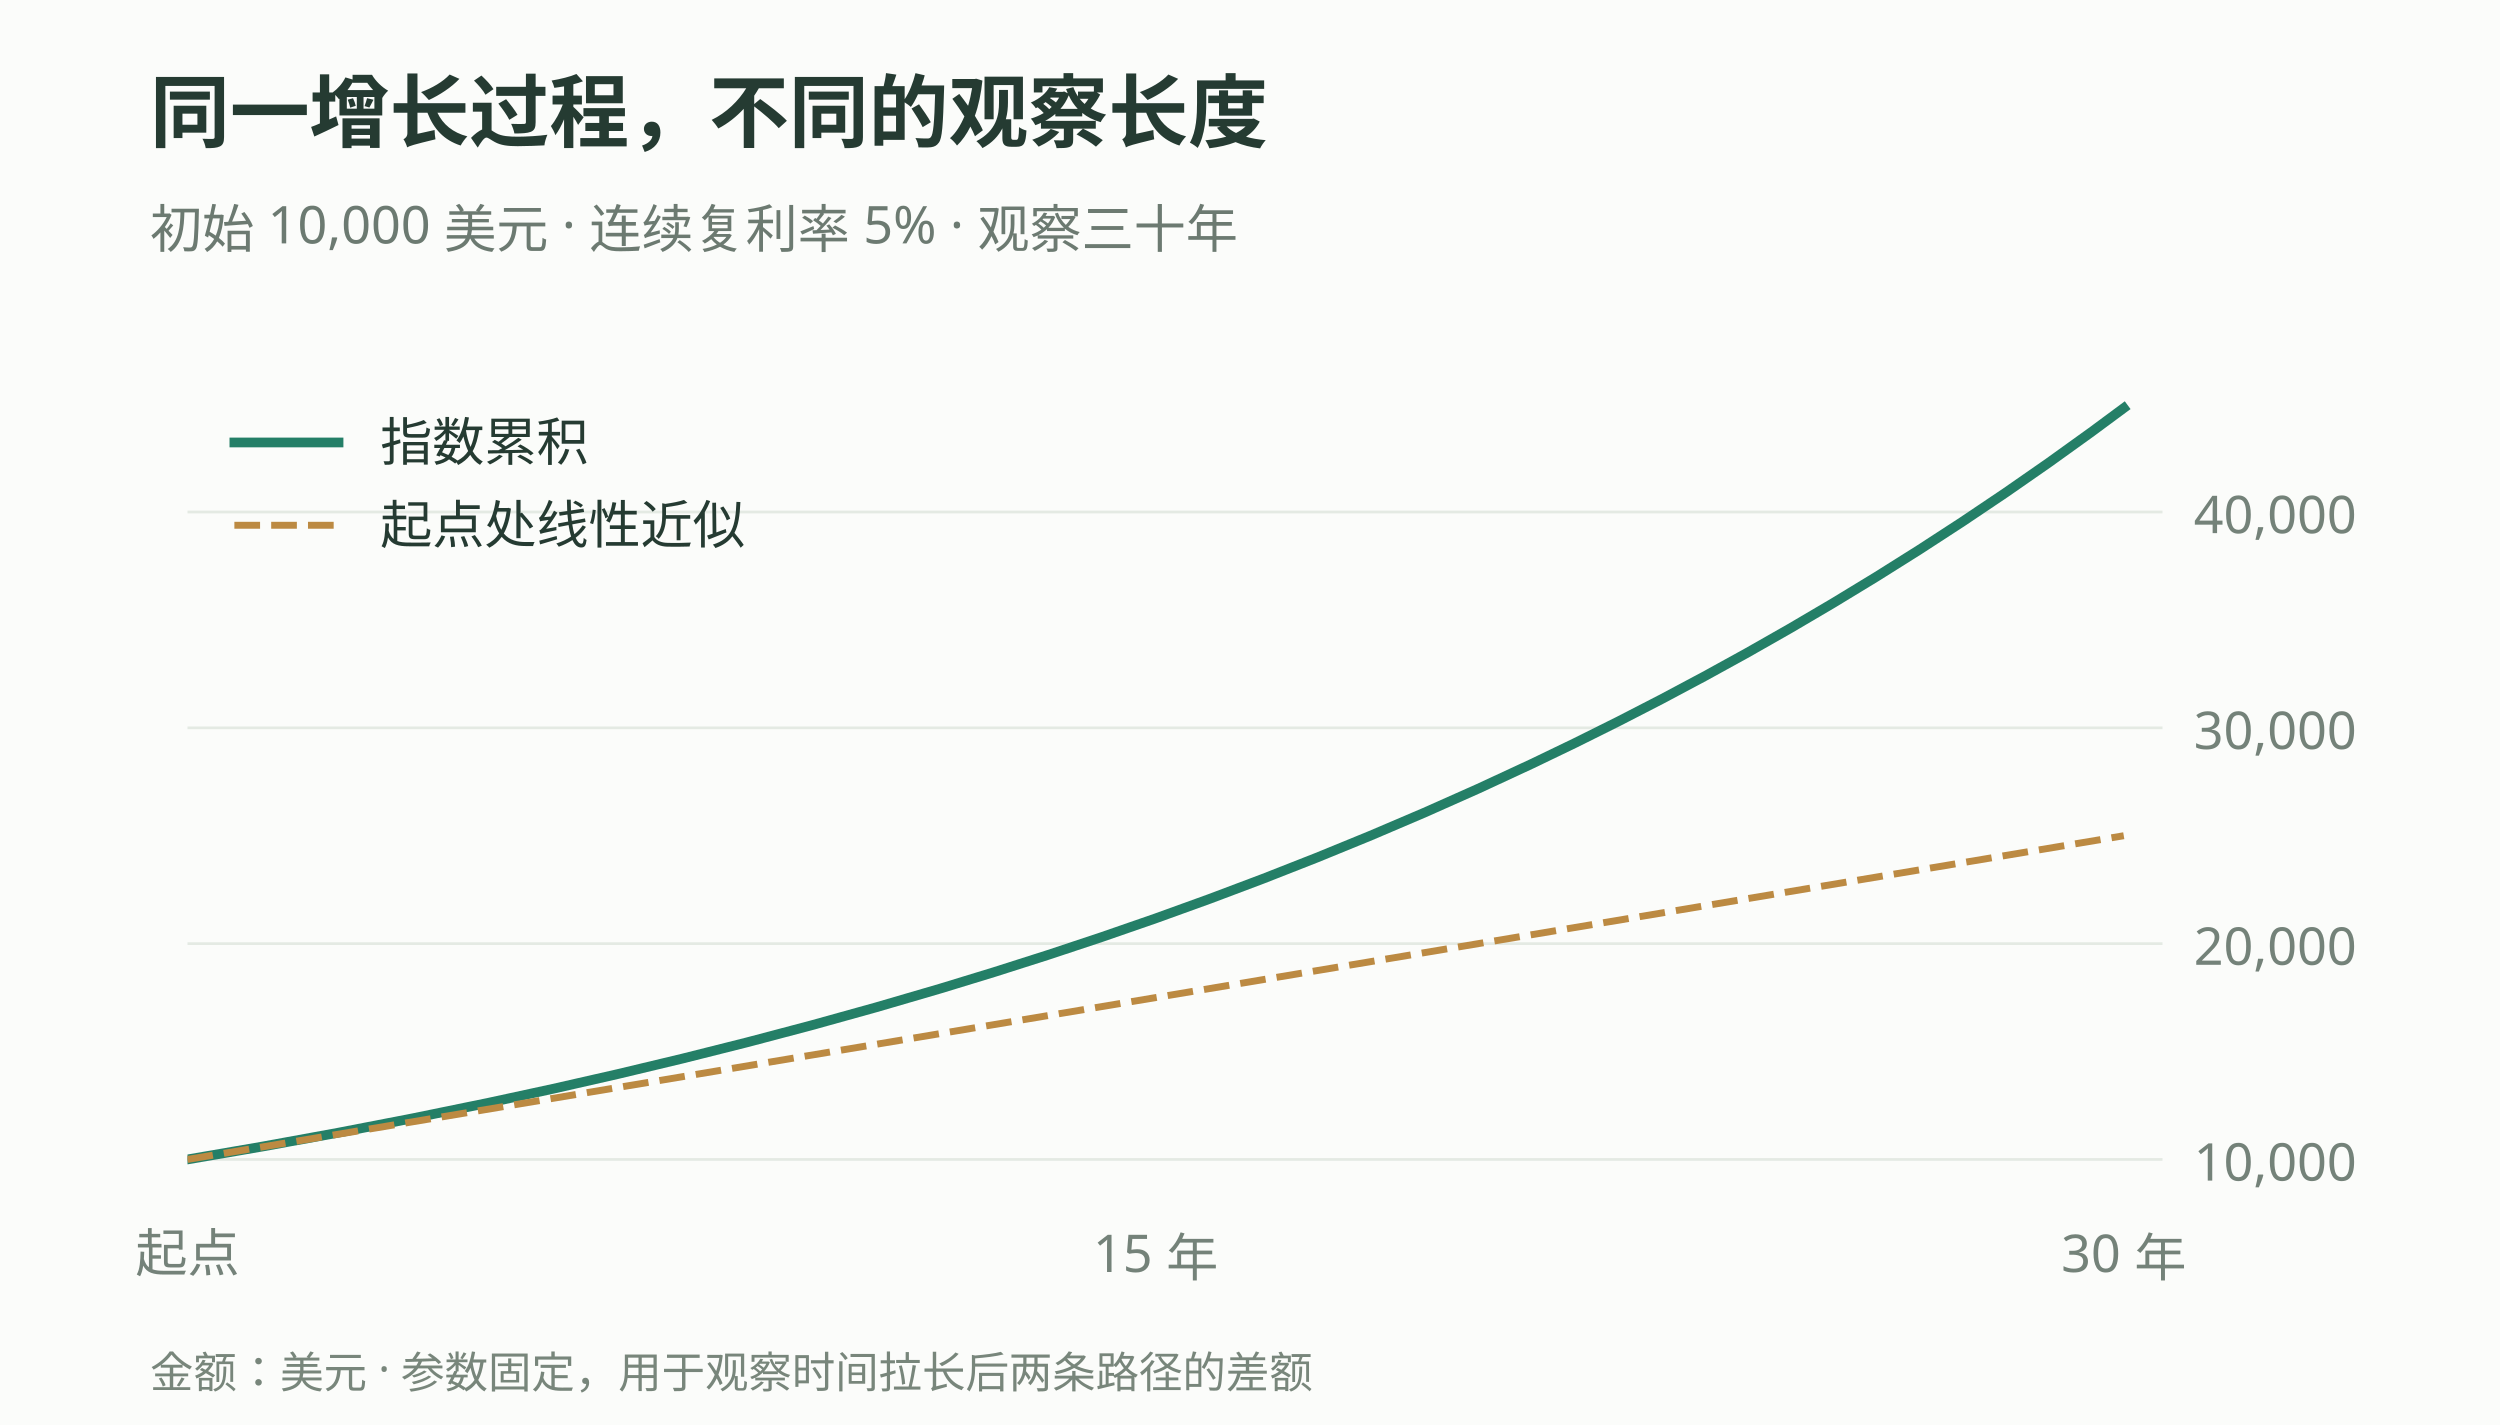
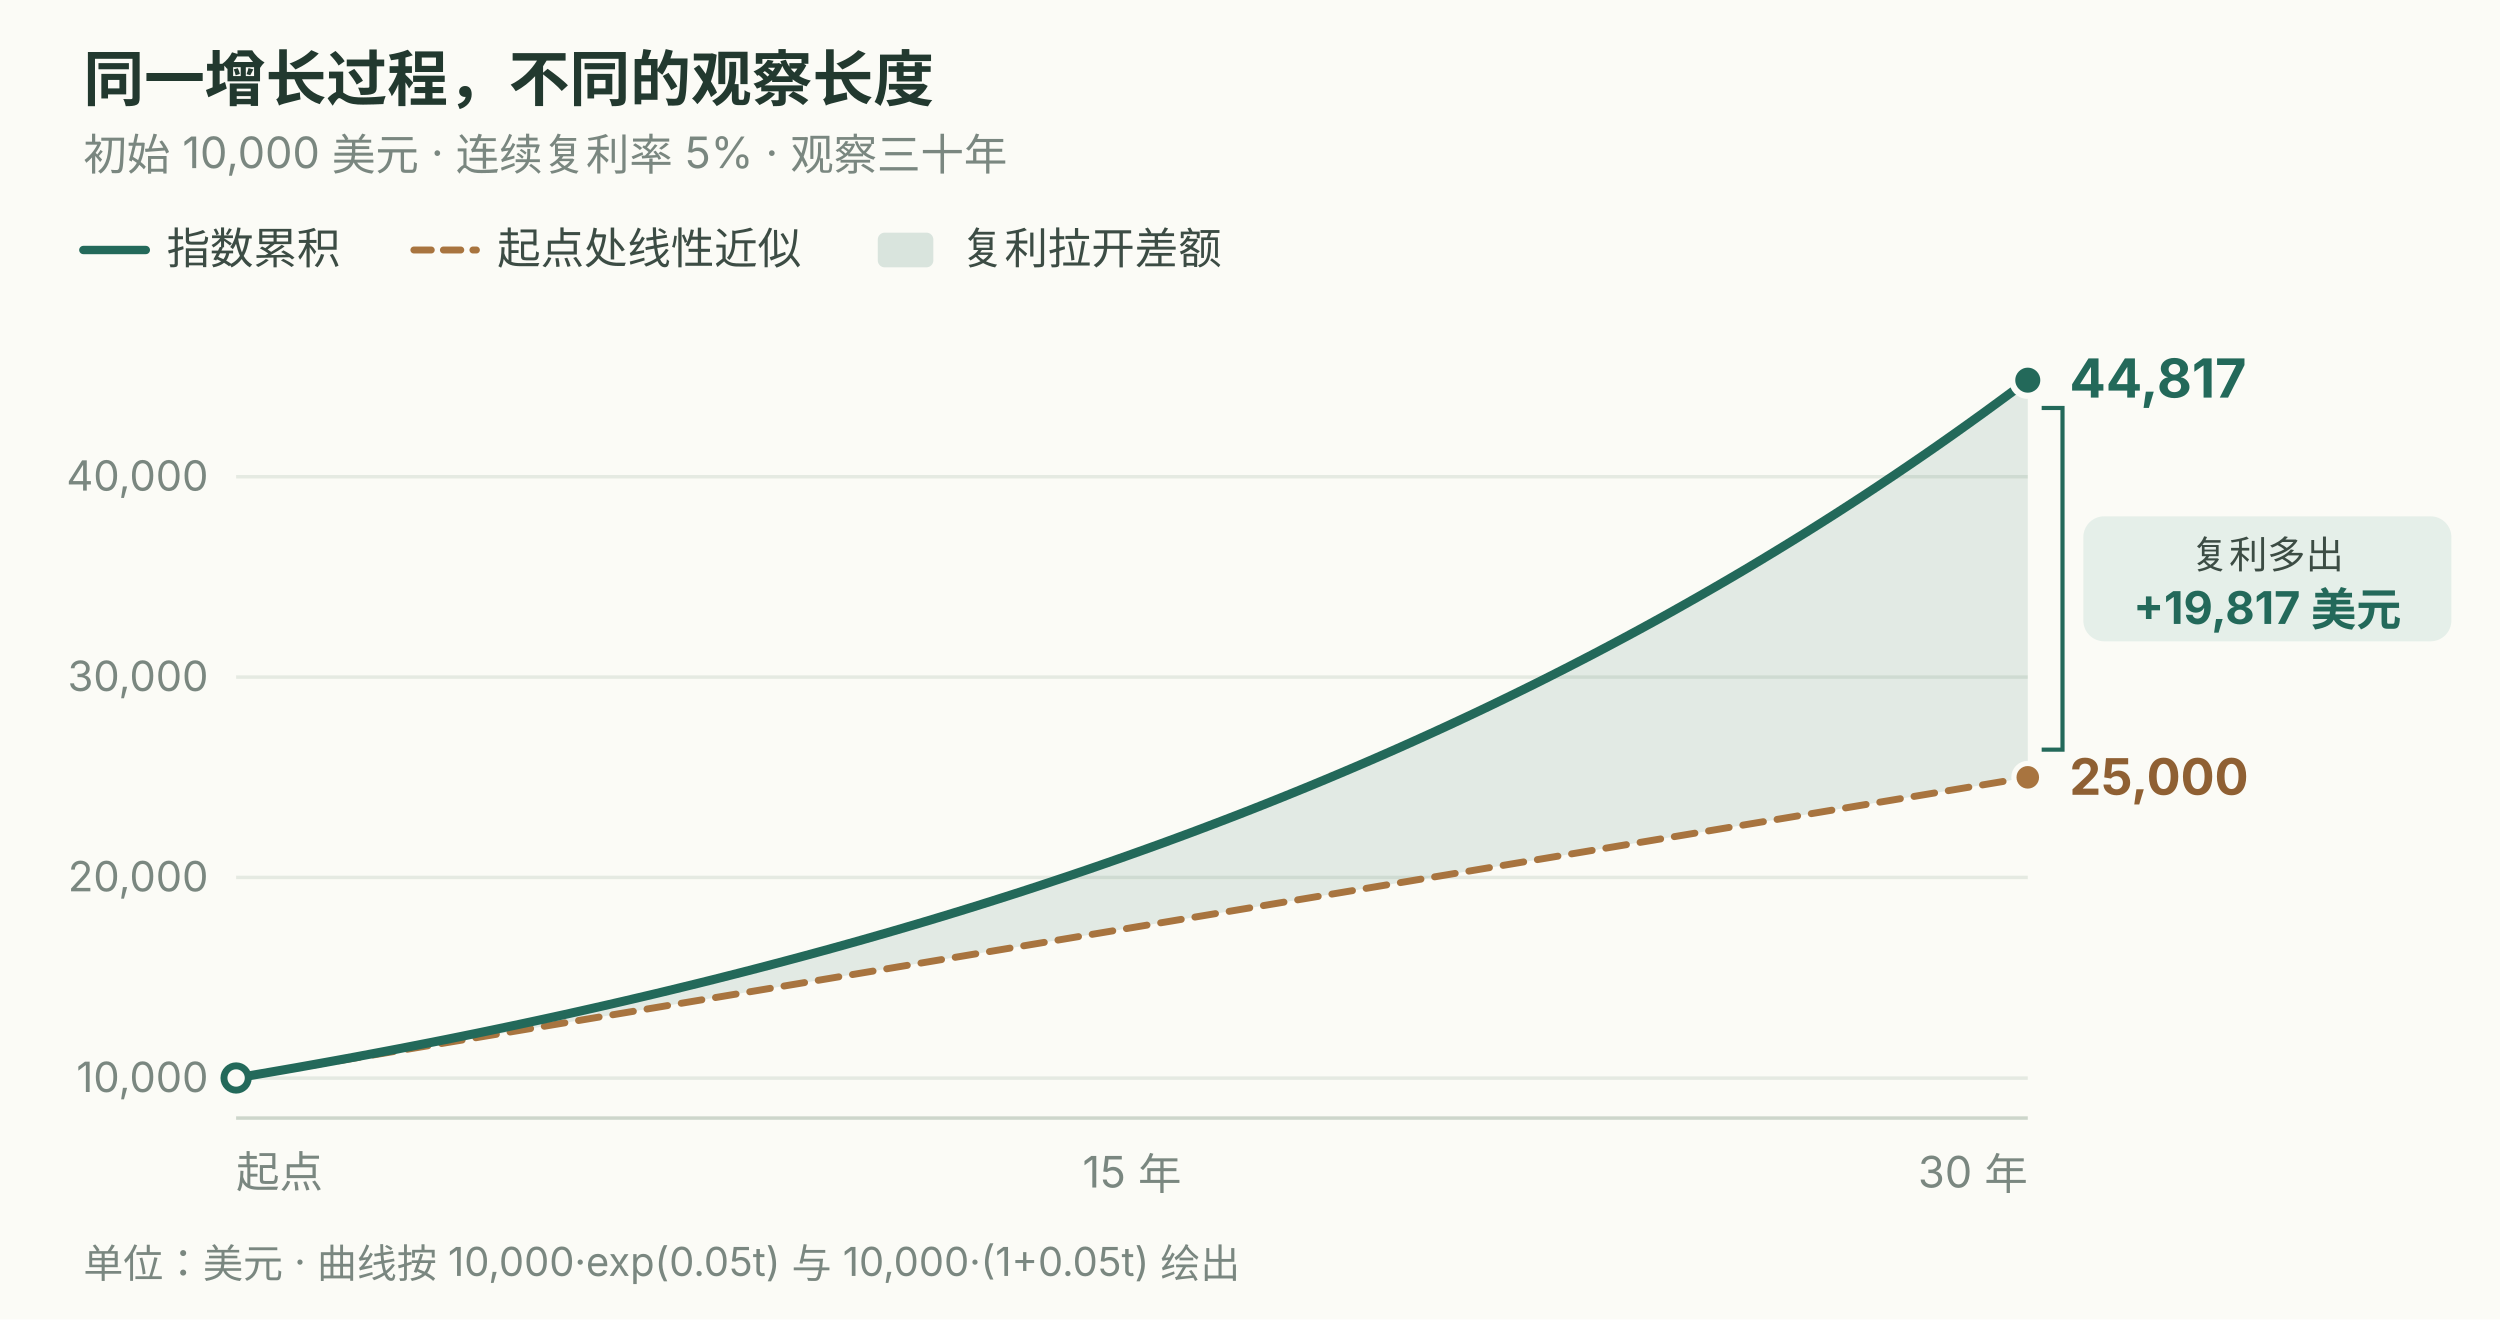
- <svg xmlns="http://www.w3.org/2000/svg" width="720pt" height="410.4pt" viewBox="0 0 720 410.4" version="1.1">
-   <defs>
-     <style type="text/css">*{stroke-linejoin: round; stroke-linecap: butt}</style>
-   </defs>
-   <g id="figure_1">
-     <g id="patch_1">
-       <path d="M 0 410.4 L 720 410.4 L 720 0 L 0 0 z " style="fill: #fbfcfa" />
-     </g>
-     <g id="axes_1">
-       <g id="patch_2">
-         <path d="M 54 344.736 L 622.8 344.736 L 622.8 106.704 L 54 106.704 z " style="fill: #fbfcfa" />
-       </g>
-       <g id="matplotlib.axis_1">
-         <g id="xtick_1">
-           <g id="line2d_1" />
-           <g id="text_1">
-             <text style="font-size: 15px; font-family: 'Microsoft YaHei'; text-anchor: middle; fill: #748279" x="54" y="366.254" transform="rotate(-0 54 366.254)">起点</text>
-           </g>
-         </g>
-         <g id="xtick_2">
-           <g id="line2d_2" />
-           <g id="text_2">
-             <text style="font-size: 15px; font-family: 'Microsoft YaHei'; text-anchor: middle; fill: #748279" x="332.824" y="366.327" transform="rotate(-0 332.8235 366.3266)">15 年</text>
-           </g>
-         </g>
-         <g id="xtick_3">
-           <g id="line2d_3" />
-           <g id="text_3">
-             <text style="font-size: 15px; font-family: 'Microsoft YaHei'; text-anchor: middle; fill: #748279" x="611.647" y="366.327" transform="rotate(-0 611.6471 366.3266)">30 年</text>
-           </g>
-         </g>
-       </g>
-       <g id="matplotlib.axis_2">
-         <g id="ytick_1">
-           <g id="line2d_4">
-             <path d="M 54 333.916 L 622.8 333.916 " clip-path="url(#pd0e6248564)" style="fill: none; stroke: #e4eae3; stroke-width: 0.8; stroke-linecap: square" />
-           </g>
-           <g id="line2d_5" />
-           <g id="text_4">
-             <text style="font-size: 15px; font-family: 'Microsoft YaHei'; text-anchor: start; fill: #748279" x="631.8" y="340.006" transform="rotate(-0 631.8 340.0065)">10,000</text>
-           </g>
-         </g>
-         <g id="ytick_2">
-           <g id="line2d_6">
-             <path d="M 54 271.765 L 622.8 271.765 " clip-path="url(#pd0e6248564)" style="fill: none; stroke: #e4eae3; stroke-width: 0.8; stroke-linecap: square" />
-           </g>
-           <g id="line2d_7" />
-           <g id="text_5">
-             <text style="font-size: 15px; font-family: 'Microsoft YaHei'; text-anchor: start; fill: #748279" x="631.8" y="277.855" transform="rotate(-0 631.8 277.8548)">20,000</text>
-           </g>
-         </g>
-         <g id="ytick_3">
-           <g id="line2d_8">
-             <path d="M 54 209.613 L 622.8 209.613 " clip-path="url(#pd0e6248564)" style="fill: none; stroke: #e4eae3; stroke-width: 0.8; stroke-linecap: square" />
-           </g>
-           <g id="line2d_9" />
-           <g id="text_6">
-             <text style="font-size: 15px; font-family: 'Microsoft YaHei'; text-anchor: start; fill: #748279" x="631.8" y="215.703" transform="rotate(-0 631.8 215.7031)">30,000</text>
-           </g>
-         </g>
-         <g id="ytick_4">
-           <g id="line2d_10">
-             <path d="M 54 147.461 L 622.8 147.461 " clip-path="url(#pd0e6248564)" style="fill: none; stroke: #e4eae3; stroke-width: 0.8; stroke-linecap: square" />
-           </g>
-           <g id="line2d_11" />
-           <g id="text_7">
-             <text style="font-size: 15px; font-family: 'Microsoft YaHei'; text-anchor: start; fill: #748279" x="631.8" y="153.551" transform="rotate(-0 631.8 153.5515)">40,000</text>
-           </g>
-         </g>
-       </g>
-       <g id="line2d_12">
-         <path d="M 54 333.916 L 75.686 330.183 L 97.373 326.225 L 119.059 322.03 L 140.745 317.583 L 159.333 313.559 L 177.922 309.328 L 196.51 304.881 L 215.098 300.206 L 233.686 295.291 L 252.275 290.124 L 270.863 284.692 L 286.353 279.953 L 301.843 275.013 L 317.333 269.863 L 332.824 264.493 L 348.314 258.895 L 363.804 253.059 L 379.294 246.974 L 394.784 240.63 L 410.275 234.017 L 425.765 227.122 L 441.255 219.934 L 453.647 213.964 L 466.039 207.792 L 478.431 201.41 L 490.824 194.812 L 503.216 187.99 L 515.608 180.938 L 528 173.646 L 540.392 166.107 L 552.784 158.312 L 565.176 150.253 L 577.569 141.922 L 589.961 133.307 L 602.353 124.401 L 611.647 117.524 L 611.647 117.524 " clip-path="url(#pd0e6248564)" style="fill: none; stroke: #247f67; stroke-width: 2.8; stroke-linecap: square" />
-       </g>
-       <g id="line2d_13">
-         <path d="M 54 333.916 L 611.647 240.689 L 611.647 240.689 " clip-path="url(#pd0e6248564)" style="fill: none; stroke-dasharray: 7.4,3.2; stroke-dashoffset: 0; stroke: #bc8a42; stroke-width: 2" />
-       </g>
-       <g id="legend_1">
-         <g id="line2d_14">
-           <path d="M 67.5 127.427 L 82.5 127.427 L 97.5 127.427 " style="fill: none; stroke: #247f67; stroke-width: 2.8; stroke-linecap: square" />
-         </g>
-         <g id="text_8">
-           <text style="font-size: 15px; font-family: 'Microsoft YaHei'; text-anchor: start; fill: #253b32" x="109.5" y="132.677" transform="rotate(-0 109.5 132.6774)">指数累积</text>
-         </g>
-         <g id="line2d_15">
-           <path d="M 67.5 151.275 L 82.5 151.275 L 97.5 151.275 " style="fill: none; stroke-dasharray: 7.4,3.2; stroke-dashoffset: 0; stroke: #bc8a42; stroke-width: 2" />
-         </g>
-         <g id="text_9">
-           <text style="font-size: 15px; font-family: 'Microsoft YaHei'; text-anchor: start; fill: #253b32" x="109.5" y="156.525" transform="rotate(-0 109.5 156.5248)">起点处线性近似</text>
-         </g>
-       </g>
-     </g>
-     <g id="text_10">
-       <text style="font-weight: 700; font-size: 23px; font-family: 'Microsoft YaHei'; text-anchor: start; fill: #253b32" x="43.2" y="40.6" transform="rotate(-0 43.2 40.59971)">同一增长过程，不同的观察长度</text>
-     </g>
-     <g id="text_11">
-       <text style="font-size: 15px; font-family: 'Microsoft YaHei'; text-anchor: start; fill: #6c7a71" x="43.2" y="71.336" transform="rotate(-0 43.2 71.33642)">初始 10,000 美元  ·  连续复利率 5%  ·  观察三十年</text>
-     </g>
-     <g id="text_12">
-       <text style="font-size: 12.5px; font-family: 'Microsoft YaHei'; text-anchor: start; fill: #78867b" x="43.2" y="399.73" transform="rotate(-0 43.2 399.7296)">金额：美元  ·  参数固定，用于观察时间拉长后两条路径的差额</text>
-     </g>
+ <svg xmlns="http://www.w3.org/2000/svg" viewBox="0 0 720 380" width="720" height="380" role="img" aria-label="固定连续复利率 5%，初始 10,000 美元，观察三十年的指数累积与线性近似比较">
+   <style>
+     text { font-family: Inter, -apple-system, BlinkMacSystemFont, "Segoe UI", "PingFang SC", "Microsoft YaHei", "Noto Sans SC", sans-serif; font-variant-numeric: lining-nums tabular-nums; }
+   </style>
+   <rect width="720" height="380" fill="#fbfbf6" />
+   <text x="24" y="29" font-size="17.5" font-weight="700" fill="#22392f">同一增长过程，不同的观察长度</text>
+   <text x="24" y="49" font-size="12.5" fill="#7a8780">初始 10,000 美元 · 连续复利率 5% · 观察三十年</text>
+   <g>
+     <line x1="24.0" y1="72" x2="42.0" y2="72" stroke="#23695a" stroke-width="2.4" stroke-linecap="round" />
+     <text x="48.0" y="76" font-size="12.5" fill="#3c4c44">指数累积</text>
+     <line x1="119.2" y1="72" x2="137.2" y2="72" stroke="#a8743f" stroke-width="2" stroke-dasharray="5 3.5" stroke-linecap="round" />
+     <text x="143.2" y="76" font-size="12.5" fill="#3c4c44">起点处线性近似</text>
+     <rect x="252.8" y="67" width="16" height="10" rx="2" fill="rgba(35,105,90,0.16)" />
+     <text x="276.8" y="76" font-size="12.5" fill="#3c4c44">复利拉开差额</text>
  </g>
-   <defs>
-     <clipPath id="pd0e6248564">
-       <rect x="54" y="106.704" width="568.8" height="238.032" />
-     </clipPath>
-   </defs>
+   <line x1="68.0" y1="310.5" x2="584.0" y2="310.5" stroke="#e5eae2" stroke-width="1" />
+   <text x="60.0" y="314.5" text-anchor="end" font-size="12" fill="#7a8780">10,000</text>
+   <line x1="68.0" y1="252.7" x2="584.0" y2="252.7" stroke="#e5eae2" stroke-width="1" />
+   <text x="60.0" y="256.7" text-anchor="end" font-size="12" fill="#7a8780">20,000</text>
+   <line x1="68.0" y1="195.0" x2="584.0" y2="195.0" stroke="#e5eae2" stroke-width="1" />
+   <text x="60.0" y="199.0" text-anchor="end" font-size="12" fill="#7a8780">30,000</text>
+   <line x1="68.0" y1="137.3" x2="584.0" y2="137.3" stroke="#e5eae2" stroke-width="1" />
+   <text x="60.0" y="141.3" text-anchor="end" font-size="12" fill="#7a8780">40,000</text>
+   <line x1="68.0" y1="322.0" x2="584.0" y2="322.0" stroke="#cdd6cb" stroke-width="1" />
+   <text x="68.0" y="342.0" text-anchor="start" font-size="12.5" fill="#7a8780">起点</text>
+   <text x="326.0" y="342.0" text-anchor="middle" font-size="12.5" fill="#7a8780">15 年</text>
+   <text x="584.0" y="342.0" text-anchor="end" font-size="12.5" fill="#7a8780">30 年</text>
+   <path d="M 68.00 310.46 L 72.30 309.73 L 76.60 308.99 L 80.90 308.25 L 85.20 307.50 L 89.50 306.73 L 93.80 305.96 L 98.10 305.18 L 102.40 304.39 L 106.70 303.58 L 111.00 302.77 L 115.30 301.95 L 119.60 301.11 L 123.90 300.27 L 128.20 299.42 L 132.50 298.55 L 136.80 297.68 L 141.10 296.79 L 145.40 295.89 L 149.70 294.98 L 154.00 294.06 L 158.30 293.13 L 162.60 292.19 L 166.90 291.23 L 171.20 290.26 L 175.50 289.28 L 179.80 288.29 L 184.10 287.28 L 188.40 286.27 L 192.70 285.24 L 197.00 284.19 L 201.30 283.14 L 205.60 282.07 L 209.90 280.98 L 214.20 279.89 L 218.50 278.78 L 222.80 277.65 L 227.10 276.51 L 231.40 275.36 L 235.70 274.19 L 240.00 273.01 L 244.30 271.81 L 248.60 270.60 L 252.90 269.37 L 257.20 268.13 L 261.50 266.87 L 265.80 265.60 L 270.10 264.31 L 274.40 263.00 L 278.70 261.68 L 283.00 260.34 L 287.30 258.98 L 291.60 257.61 L 295.90 256.22 L 300.20 254.81 L 304.50 253.38 L 308.80 251.94 L 313.10 250.48 L 317.40 249.00 L 321.70 247.50 L 326.00 245.98 L 330.30 244.44 L 334.60 242.89 L 338.90 241.31 L 343.20 239.72 L 347.50 238.10 L 351.80 236.46 L 356.10 234.81 L 360.40 233.13 L 364.70 231.43 L 369.00 229.71 L 373.30 227.97 L 377.60 226.21 L 381.90 224.42 L 386.20 222.61 L 390.50 220.78 L 394.80 218.93 L 399.10 217.05 L 403.40 215.15 L 407.70 213.22 L 412.00 211.27 L 416.30 209.30 L 420.60 207.30 L 424.90 205.28 L 429.20 203.23 L 433.50 201.15 L 437.80 199.05 L 442.10 196.93 L 446.40 194.77 L 450.70 192.59 L 455.00 190.38 L 459.30 188.15 L 463.60 185.88 L 467.90 183.59 L 472.20 181.27 L 476.50 178.92 L 480.80 176.54 L 485.10 174.12 L 489.40 171.68 L 493.70 169.21 L 498.00 166.71 L 502.30 164.18 L 506.60 161.61 L 510.90 159.01 L 515.20 156.38 L 519.50 153.72 L 523.80 151.02 L 528.10 148.29 L 532.40 145.52 L 536.70 142.72 L 541.00 139.88 L 545.30 137.01 L 549.60 134.10 L 553.90 131.16 L 558.20 128.18 L 562.50 125.16 L 566.80 122.10 L 571.10 119.01 L 575.40 115.87 L 579.70 112.70 L 584.00 109.49 L 584.00 223.87 L 579.70 224.59 L 575.40 225.32 L 571.10 226.04 L 566.80 226.76 L 562.50 227.48 L 558.20 228.20 L 553.90 228.92 L 549.60 229.65 L 545.30 230.37 L 541.00 231.09 L 536.70 231.81 L 532.40 232.53 L 528.10 233.25 L 523.80 233.97 L 519.50 234.70 L 515.20 235.42 L 510.90 236.14 L 506.60 236.86 L 502.30 237.58 L 498.00 238.30 L 493.70 239.03 L 489.40 239.75 L 485.10 240.47 L 480.80 241.19 L 476.50 241.91 L 472.20 242.63 L 467.90 243.35 L 463.60 244.08 L 459.30 244.80 L 455.00 245.52 L 450.70 246.24 L 446.40 246.96 L 442.10 247.68 L 437.80 248.41 L 433.50 249.13 L 429.20 249.85 L 424.90 250.57 L 420.60 251.29 L 416.30 252.01 L 412.00 252.73 L 407.70 253.46 L 403.40 254.18 L 399.10 254.90 L 394.80 255.62 L 390.50 256.34 L 386.20 257.06 L 381.90 257.78 L 377.60 258.51 L 373.30 259.23 L 369.00 259.95 L 364.70 260.67 L 360.40 261.39 L 356.10 262.11 L 351.80 262.84 L 347.50 263.56 L 343.20 264.28 L 338.90 265.00 L 334.60 265.72 L 330.30 266.44 L 326.00 267.16 L 321.70 267.89 L 317.40 268.61 L 313.10 269.33 L 308.80 270.05 L 304.50 270.77 L 300.20 271.49 L 295.90 272.22 L 291.60 272.94 L 287.30 273.66 L 283.00 274.38 L 278.70 275.10 L 274.40 275.82 L 270.10 276.54 L 265.80 277.27 L 261.50 277.99 L 257.20 278.71 L 252.90 279.43 L 248.60 280.15 L 244.30 280.87 L 240.00 281.59 L 235.70 282.32 L 231.40 283.04 L 227.10 283.76 L 222.80 284.48 L 218.50 285.20 L 214.20 285.92 L 209.90 286.65 L 205.60 287.37 L 201.30 288.09 L 197.00 288.81 L 192.70 289.53 L 188.40 290.25 L 184.10 290.97 L 179.80 291.70 L 175.50 292.42 L 171.20 293.14 L 166.90 293.86 L 162.60 294.58 L 158.30 295.30 L 154.00 296.03 L 149.70 296.75 L 145.40 297.47 L 141.10 298.19 L 136.80 298.91 L 132.50 299.63 L 128.20 300.35 L 123.90 301.08 L 119.60 301.80 L 115.30 302.52 L 111.00 303.24 L 106.70 303.96 L 102.40 304.68 L 98.10 305.41 L 93.80 306.13 L 89.50 306.85 L 85.20 307.57 L 80.90 308.29 L 76.60 309.01 L 72.30 309.73 L 68.00 310.46 Z" fill="rgba(35,105,90,0.11)" />
+   <path d="M 68.00 310.46 L 584.00 223.87" fill="none" stroke="#a8743f" stroke-width="2" stroke-dasharray="6 4" stroke-linecap="round" />
+   <path d="M 68.00 310.46 L 72.30 309.73 L 76.60 308.99 L 80.90 308.25 L 85.20 307.50 L 89.50 306.73 L 93.80 305.96 L 98.10 305.18 L 102.40 304.39 L 106.70 303.58 L 111.00 302.77 L 115.30 301.95 L 119.60 301.11 L 123.90 300.27 L 128.20 299.42 L 132.50 298.55 L 136.80 297.68 L 141.10 296.79 L 145.40 295.89 L 149.70 294.98 L 154.00 294.06 L 158.30 293.13 L 162.60 292.19 L 166.90 291.23 L 171.20 290.26 L 175.50 289.28 L 179.80 288.29 L 184.10 287.28 L 188.40 286.27 L 192.70 285.24 L 197.00 284.19 L 201.30 283.14 L 205.60 282.07 L 209.90 280.98 L 214.20 279.89 L 218.50 278.78 L 222.80 277.65 L 227.10 276.51 L 231.40 275.36 L 235.70 274.19 L 240.00 273.01 L 244.30 271.81 L 248.60 270.60 L 252.90 269.37 L 257.20 268.13 L 261.50 266.87 L 265.80 265.60 L 270.10 264.31 L 274.40 263.00 L 278.70 261.68 L 283.00 260.34 L 287.30 258.98 L 291.60 257.61 L 295.90 256.22 L 300.20 254.81 L 304.50 253.38 L 308.80 251.94 L 313.10 250.48 L 317.40 249.00 L 321.70 247.50 L 326.00 245.98 L 330.30 244.44 L 334.60 242.89 L 338.90 241.31 L 343.20 239.72 L 347.50 238.10 L 351.80 236.46 L 356.10 234.81 L 360.40 233.13 L 364.70 231.43 L 369.00 229.71 L 373.30 227.97 L 377.60 226.21 L 381.90 224.42 L 386.20 222.61 L 390.50 220.78 L 394.80 218.93 L 399.10 217.05 L 403.40 215.15 L 407.70 213.22 L 412.00 211.27 L 416.30 209.30 L 420.60 207.30 L 424.90 205.28 L 429.20 203.23 L 433.50 201.15 L 437.80 199.05 L 442.10 196.93 L 446.40 194.77 L 450.70 192.59 L 455.00 190.38 L 459.30 188.15 L 463.60 185.88 L 467.90 183.59 L 472.20 181.27 L 476.50 178.92 L 480.80 176.54 L 485.10 174.12 L 489.40 171.68 L 493.70 169.21 L 498.00 166.71 L 502.30 164.18 L 506.60 161.61 L 510.90 159.01 L 515.20 156.38 L 519.50 153.72 L 523.80 151.02 L 528.10 148.29 L 532.40 145.52 L 536.70 142.72 L 541.00 139.88 L 545.30 137.01 L 549.60 134.10 L 553.90 131.16 L 558.20 128.18 L 562.50 125.16 L 566.80 122.10 L 571.10 119.01 L 575.40 115.87 L 579.70 112.70 L 584.00 109.49" fill="none" stroke="#23695a" stroke-width="2.6" stroke-linecap="round" stroke-linejoin="round" />
+   <circle cx="68.0" cy="310.46" r="3.5" fill="#fbfbf6" stroke="#23695a" stroke-width="2" />
+   <circle cx="584.0" cy="223.87" r="4" fill="#a8743f" stroke="#fbfbf6" stroke-width="1.5" />
+   <circle cx="584.0" cy="109.49" r="4.5" fill="#23695a" stroke="#fbfbf6" stroke-width="1.8" />
+   <text x="596.0" y="114.5" font-size="15.5" font-weight="700" fill="#23695a">44,817</text>
+   <text x="596.0" y="228.9" font-size="14.5" font-weight="650" fill="#8f6033">25,000</text>
+   <path d="M 588.0 117.5 L 594.0 117.5 L 594.0 215.9 L 588.0 215.9" fill="none" stroke="#23695a" stroke-width="1.2" />
+   <rect x="600.0" y="148.7" width="106" height="36" rx="6" fill="#e5efe9" />
+   <text x="653.0" y="163.7" text-anchor="middle" font-size="11" fill="#3c4c44">复利多出</text>
+   <text x="653.0" y="179.7" text-anchor="middle" font-size="13" font-weight="700" fill="#23695a">+19,817 美元</text>
+   <text x="24" y="368" font-size="11.5" fill="#7a8780">单位：美元 · 曲线按 10,000·exp(0.05t) 与 10,000·(1+0.05t) 绘出</text>
</svg>
